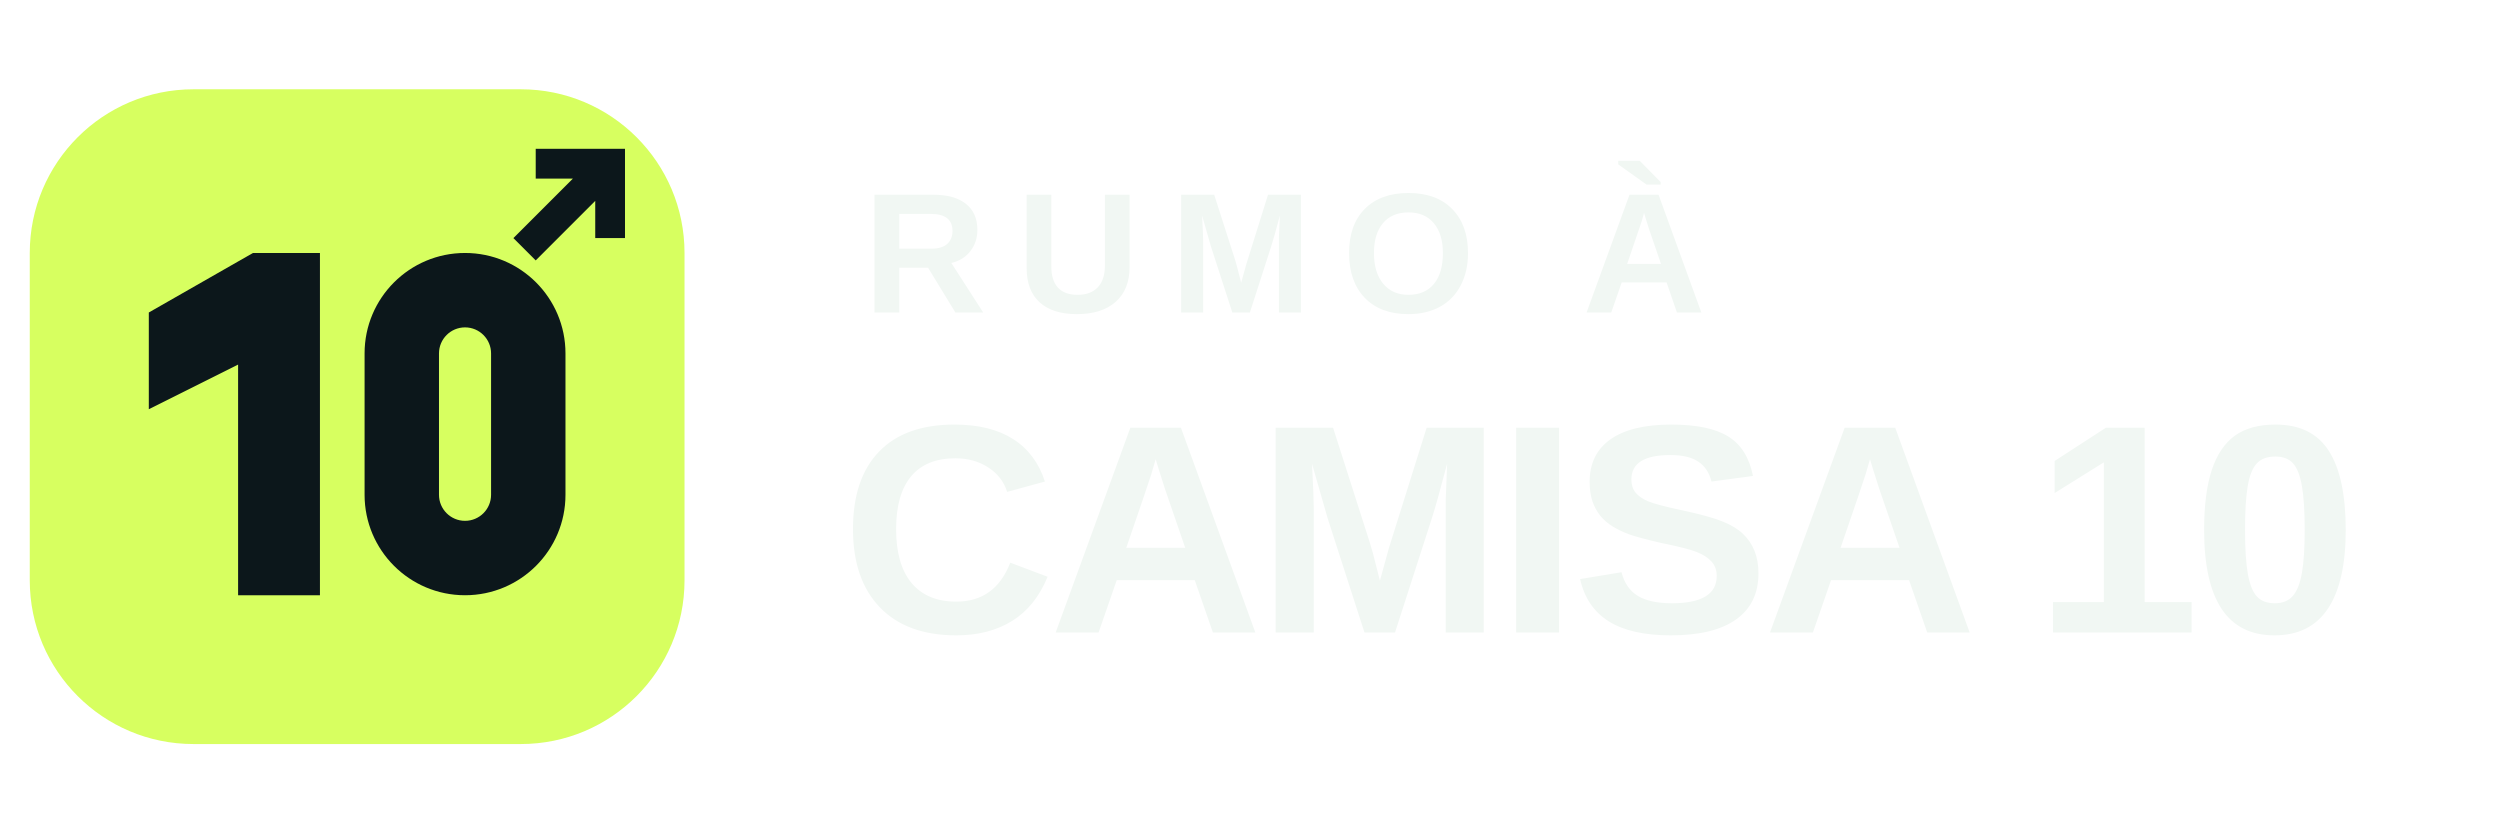
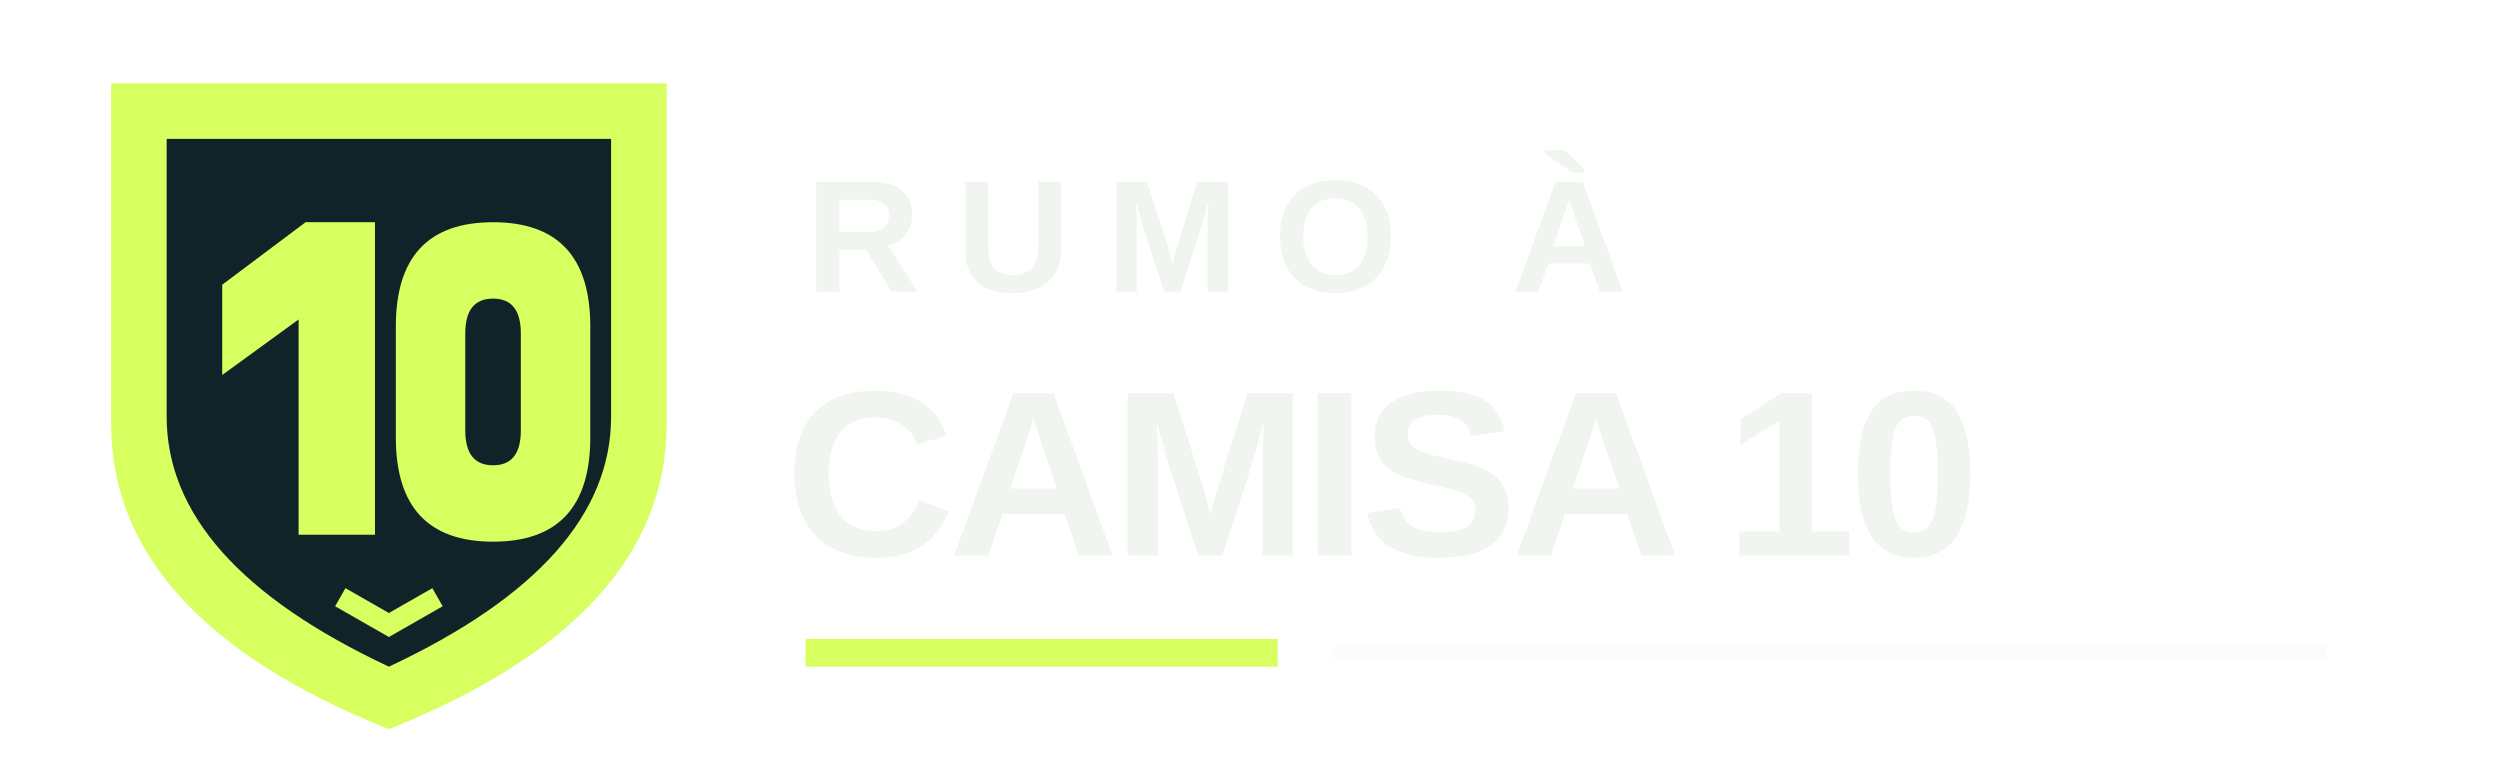
- <svg xmlns="http://www.w3.org/2000/svg" viewBox="0 0 336 112" role="img" aria-label="Rumo à Camisa 10">
-   <g transform="translate(0 8)">
-     <rect x="4" y="4" width="88" height="88" rx="22" fill="#D7FF60" />
-     <path d="M20 34L34 26H43V72H32V41L20 47Z" fill="#0C171B" />
-     <rect x="49" y="26" width="27" height="46" rx="13.5" fill="#0C171B" />
-     <rect x="59" y="36" width="7" height="26" rx="3.5" fill="#D7FF60" />
-     <path d="M72 12H84V24H80V19L72 27L69 24L77 16H72Z" fill="#0C171B" />
+ <svg xmlns="http://www.w3.org/2000/svg" viewBox="0 0 360 112" role="img" aria-label="Rumo à Camisa 10">
+   <path d="M16 12H96V61Q96 89 56 105 16 89 16 61Z" fill="#d7ff60" />
+   <path d="M24 20H88V60Q88 81 56 96 24 81 24 60Z" fill="#102328" />
+   <path d="m32 41 12-9h10v45H43V46l-11 8Z" fill="#d7ff60" />
+   <path fill-rule="evenodd" d="M71 32q14 0 14 15v16q0 15-14 15T57 63V47q0-15 14-15Zm0 11q-4 0-4 5v14q0 5 4 5t4-5V48q0-5-4-5Z" fill="#d7ff60" />
+   <path d="m49 86 7 4 7-4" fill="none" stroke="#d7ff60" stroke-width="3" />
+   <g fill="#f0f6ef" font-family="Segoe UI,Arial,sans-serif" font-weight="900">
+     <text x="116" y="42" font-size="23" letter-spacing="5">RUMO À</text>
+     <text x="113" y="80" font-size="34" letter-spacing="-1">CAMISA 10</text>
  </g>
-   <g fill="#F1F7F3" font-family="Segoe UI,Arial,sans-serif" font-weight="800">
-     <text x="116" y="42" font-size="23" letter-spacing="4">RUMO À</text>
-     <text x="113" y="85" font-size="40" letter-spacing="-1">CAMISA 10</text>
-   </g>
+   <path d="M116 94h68" stroke="#d7ff60" stroke-width="4" />
+   <path d="M192 94h143" stroke="#f0f6ef" stroke-opacity=".22" stroke-width="2" />
</svg>
